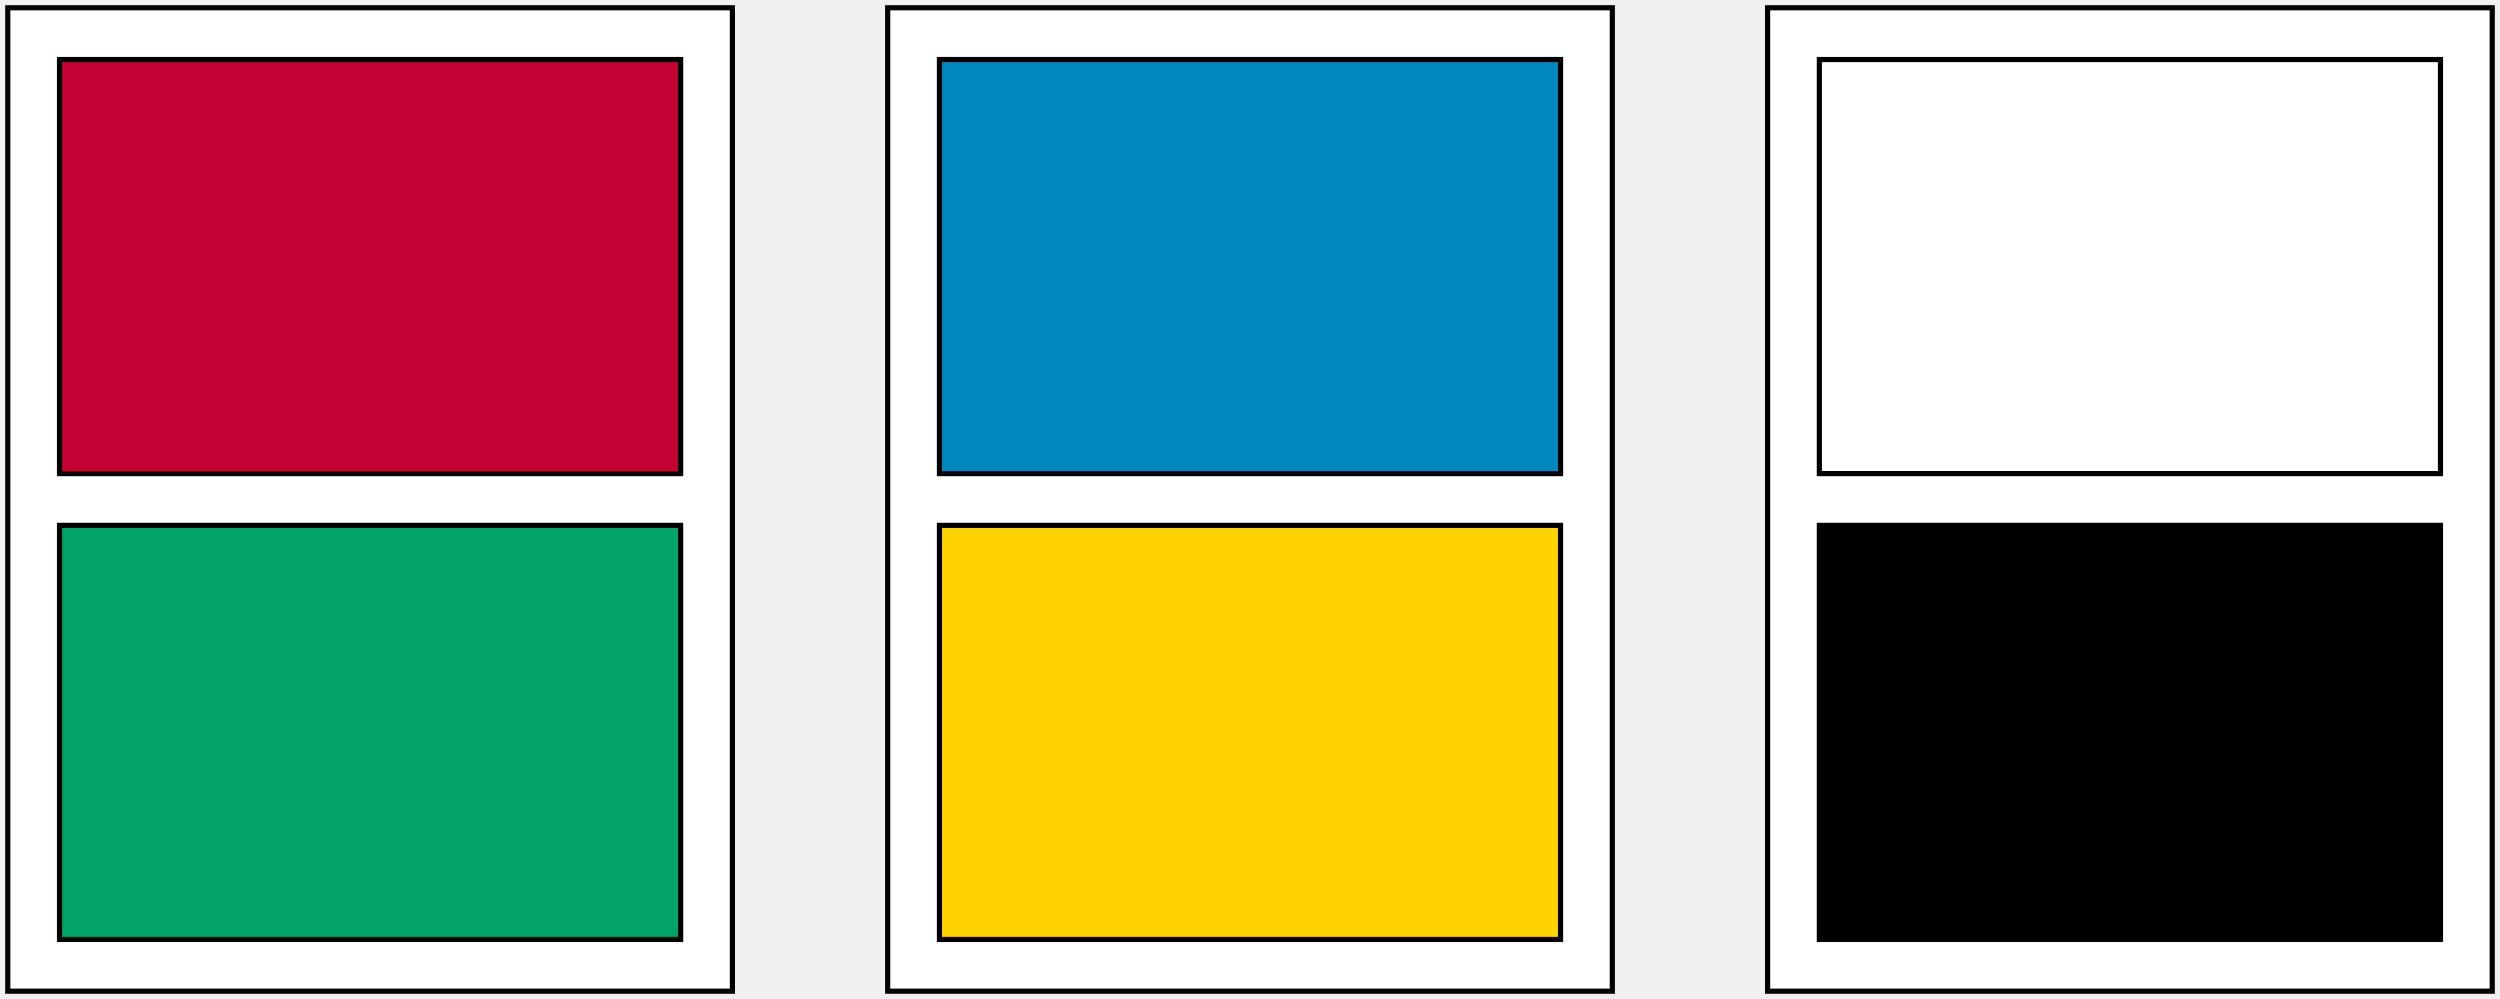
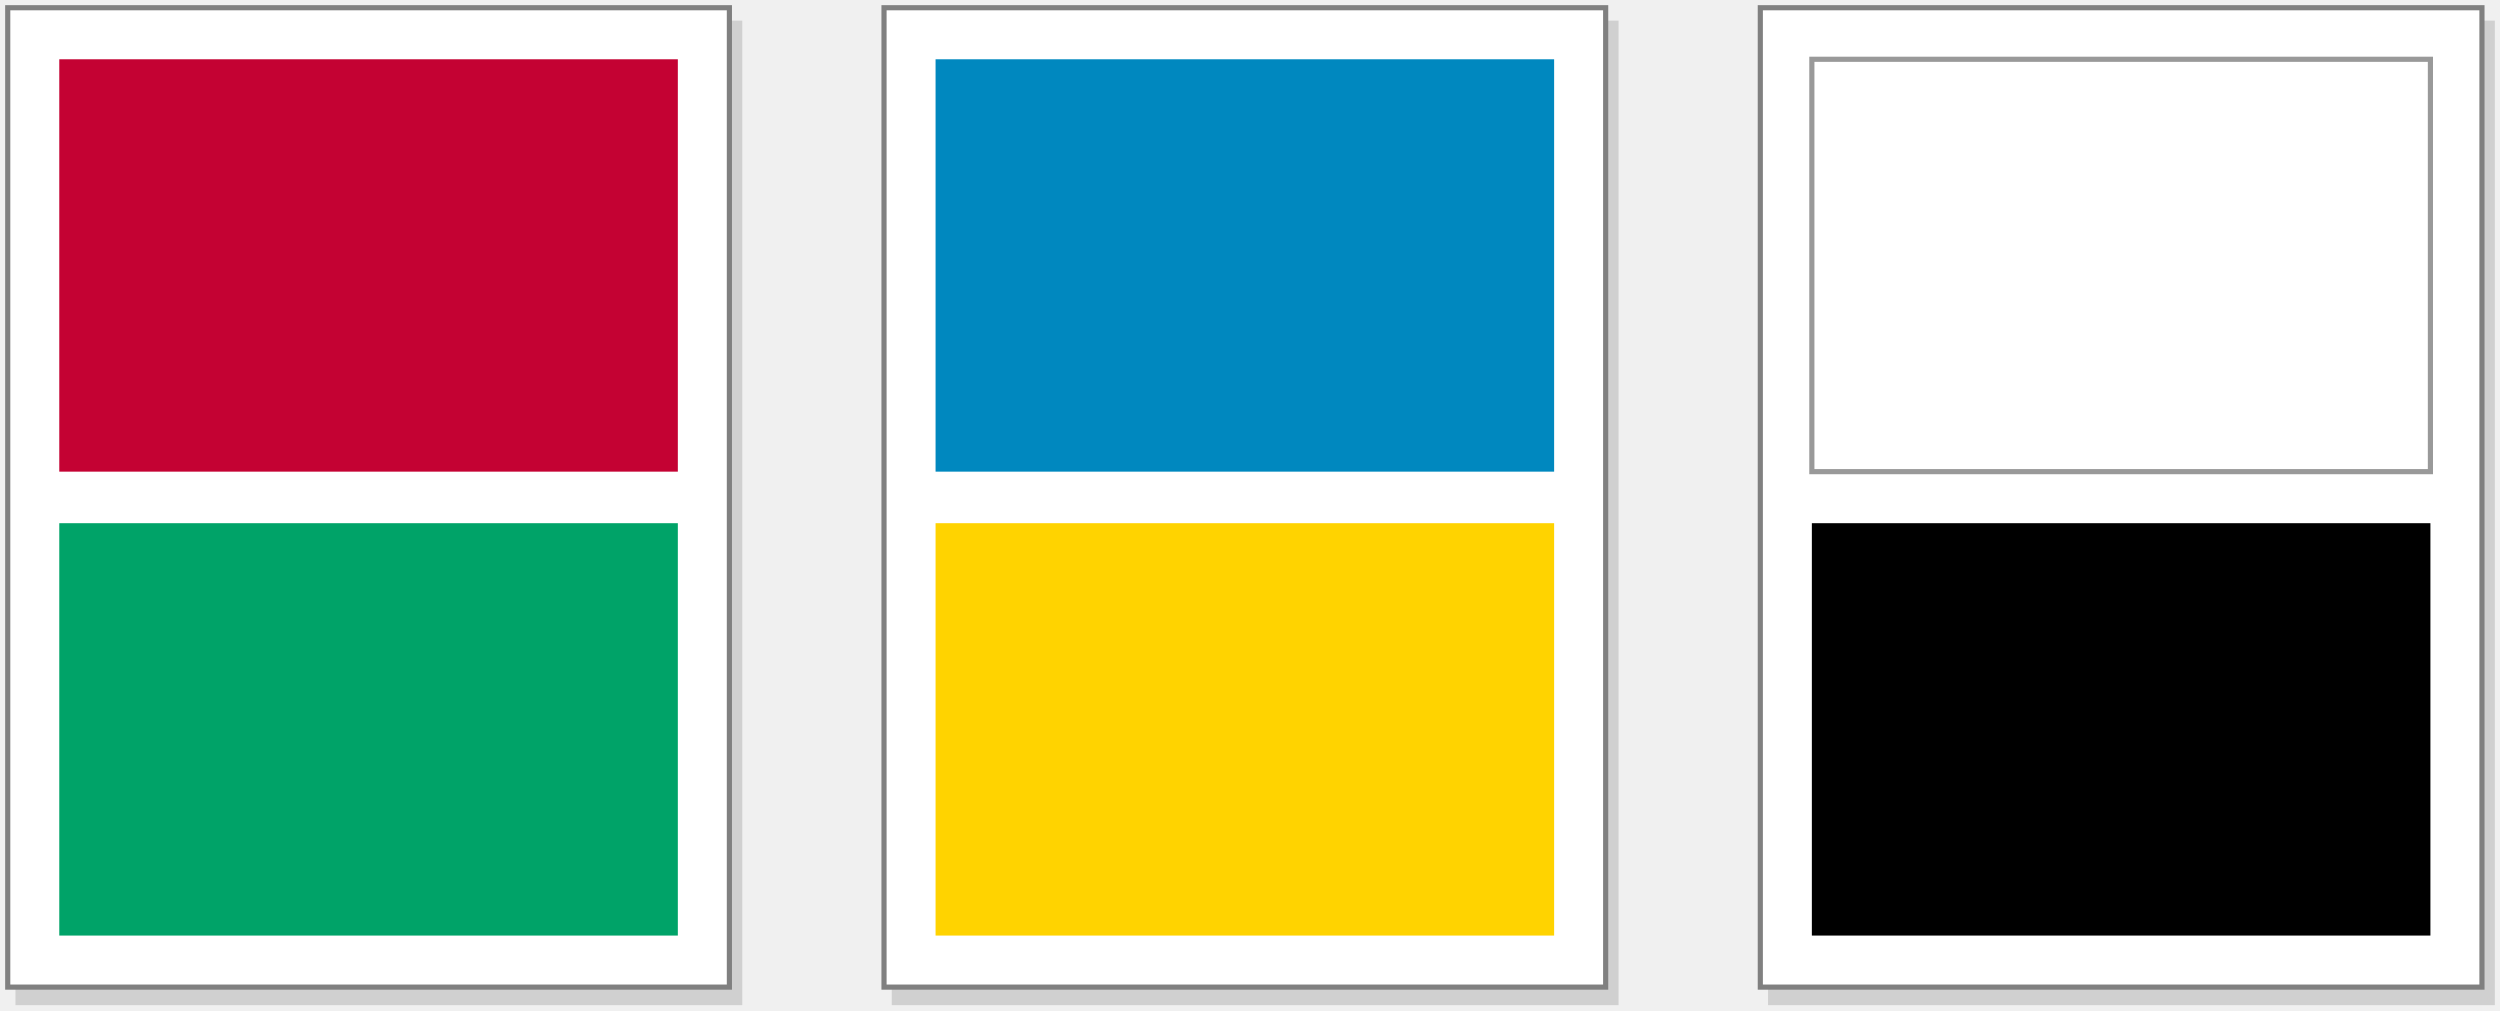
- <svg xmlns="http://www.w3.org/2000/svg" width="483px" height="193px" version="1.1">
+ <svg xmlns="http://www.w3.org/2000/svg" width="485px" height="196px" version="1.1">
  <defs />
  <g transform="translate(0.5,0.5)">
-     <rect x="1" y="1" width="140" height="190" fill="#ffffff" stroke="#000000" pointer-events="none" />
-     <rect x="11" y="11" width="120" height="80" fill="#c40233" stroke="#000000" pointer-events="none" />
-     <rect x="11" y="101" width="120" height="80" fill="#00a368" stroke="#000000" pointer-events="none" />
-     <rect x="171" y="1" width="140" height="190" fill="#ffffff" stroke="#000000" pointer-events="none" />
-     <rect x="181" y="11" width="120" height="80" fill="#0088bf" stroke="#000000" pointer-events="none" />
-     <rect x="181" y="101" width="120" height="80" fill="#ffd300" stroke="#000000" pointer-events="none" />
-     <rect x="341" y="1" width="140" height="190" fill="#ffffff" stroke="#000000" pointer-events="none" />
-     <rect x="351" y="11" width="120" height="80" fill="#ffffff" stroke="#000000" pointer-events="none" />
-     <rect x="351" y="101" width="120" height="80" fill="#000000" stroke="#000000" pointer-events="none" />
+     <rect x="1" y="1" width="140" height="190" fill="#d0d0d0" stroke="#d0d0d0" transform="translate(2,3)" opacity="1" />
+     <rect x="1" y="1" width="140" height="190" fill="#ffffff" stroke="#808080" pointer-events="none" />
+     <rect x="11" y="11" width="120" height="80" fill="#c40233" stroke="none" pointer-events="none" />
+     <rect x="11" y="101" width="120" height="80" fill="#00a368" stroke="none" pointer-events="none" />
+     <rect x="171" y="1" width="140" height="190" fill="#d0d0d0" stroke="#d0d0d0" transform="translate(2,3)" opacity="1" />
+     <rect x="171" y="1" width="140" height="190" fill="#ffffff" stroke="#808080" pointer-events="none" />
+     <rect x="181" y="11" width="120" height="80" fill="#0088bf" stroke="none" pointer-events="none" />
+     <rect x="181" y="101" width="120" height="80" fill="#ffd300" stroke="none" pointer-events="none" />
+     <rect x="341" y="1" width="140" height="190" fill="#d0d0d0" stroke="#d0d0d0" transform="translate(2,3)" opacity="1" />
+     <rect x="341" y="1" width="140" height="190" fill="#ffffff" stroke="#808080" pointer-events="none" />
+     <rect x="351" y="11" width="120" height="80" fill="#ffffff" stroke="#999999" pointer-events="none" />
+     <rect x="351" y="101" width="120" height="80" fill="#000000" stroke="none" pointer-events="none" />
  </g>
</svg>
